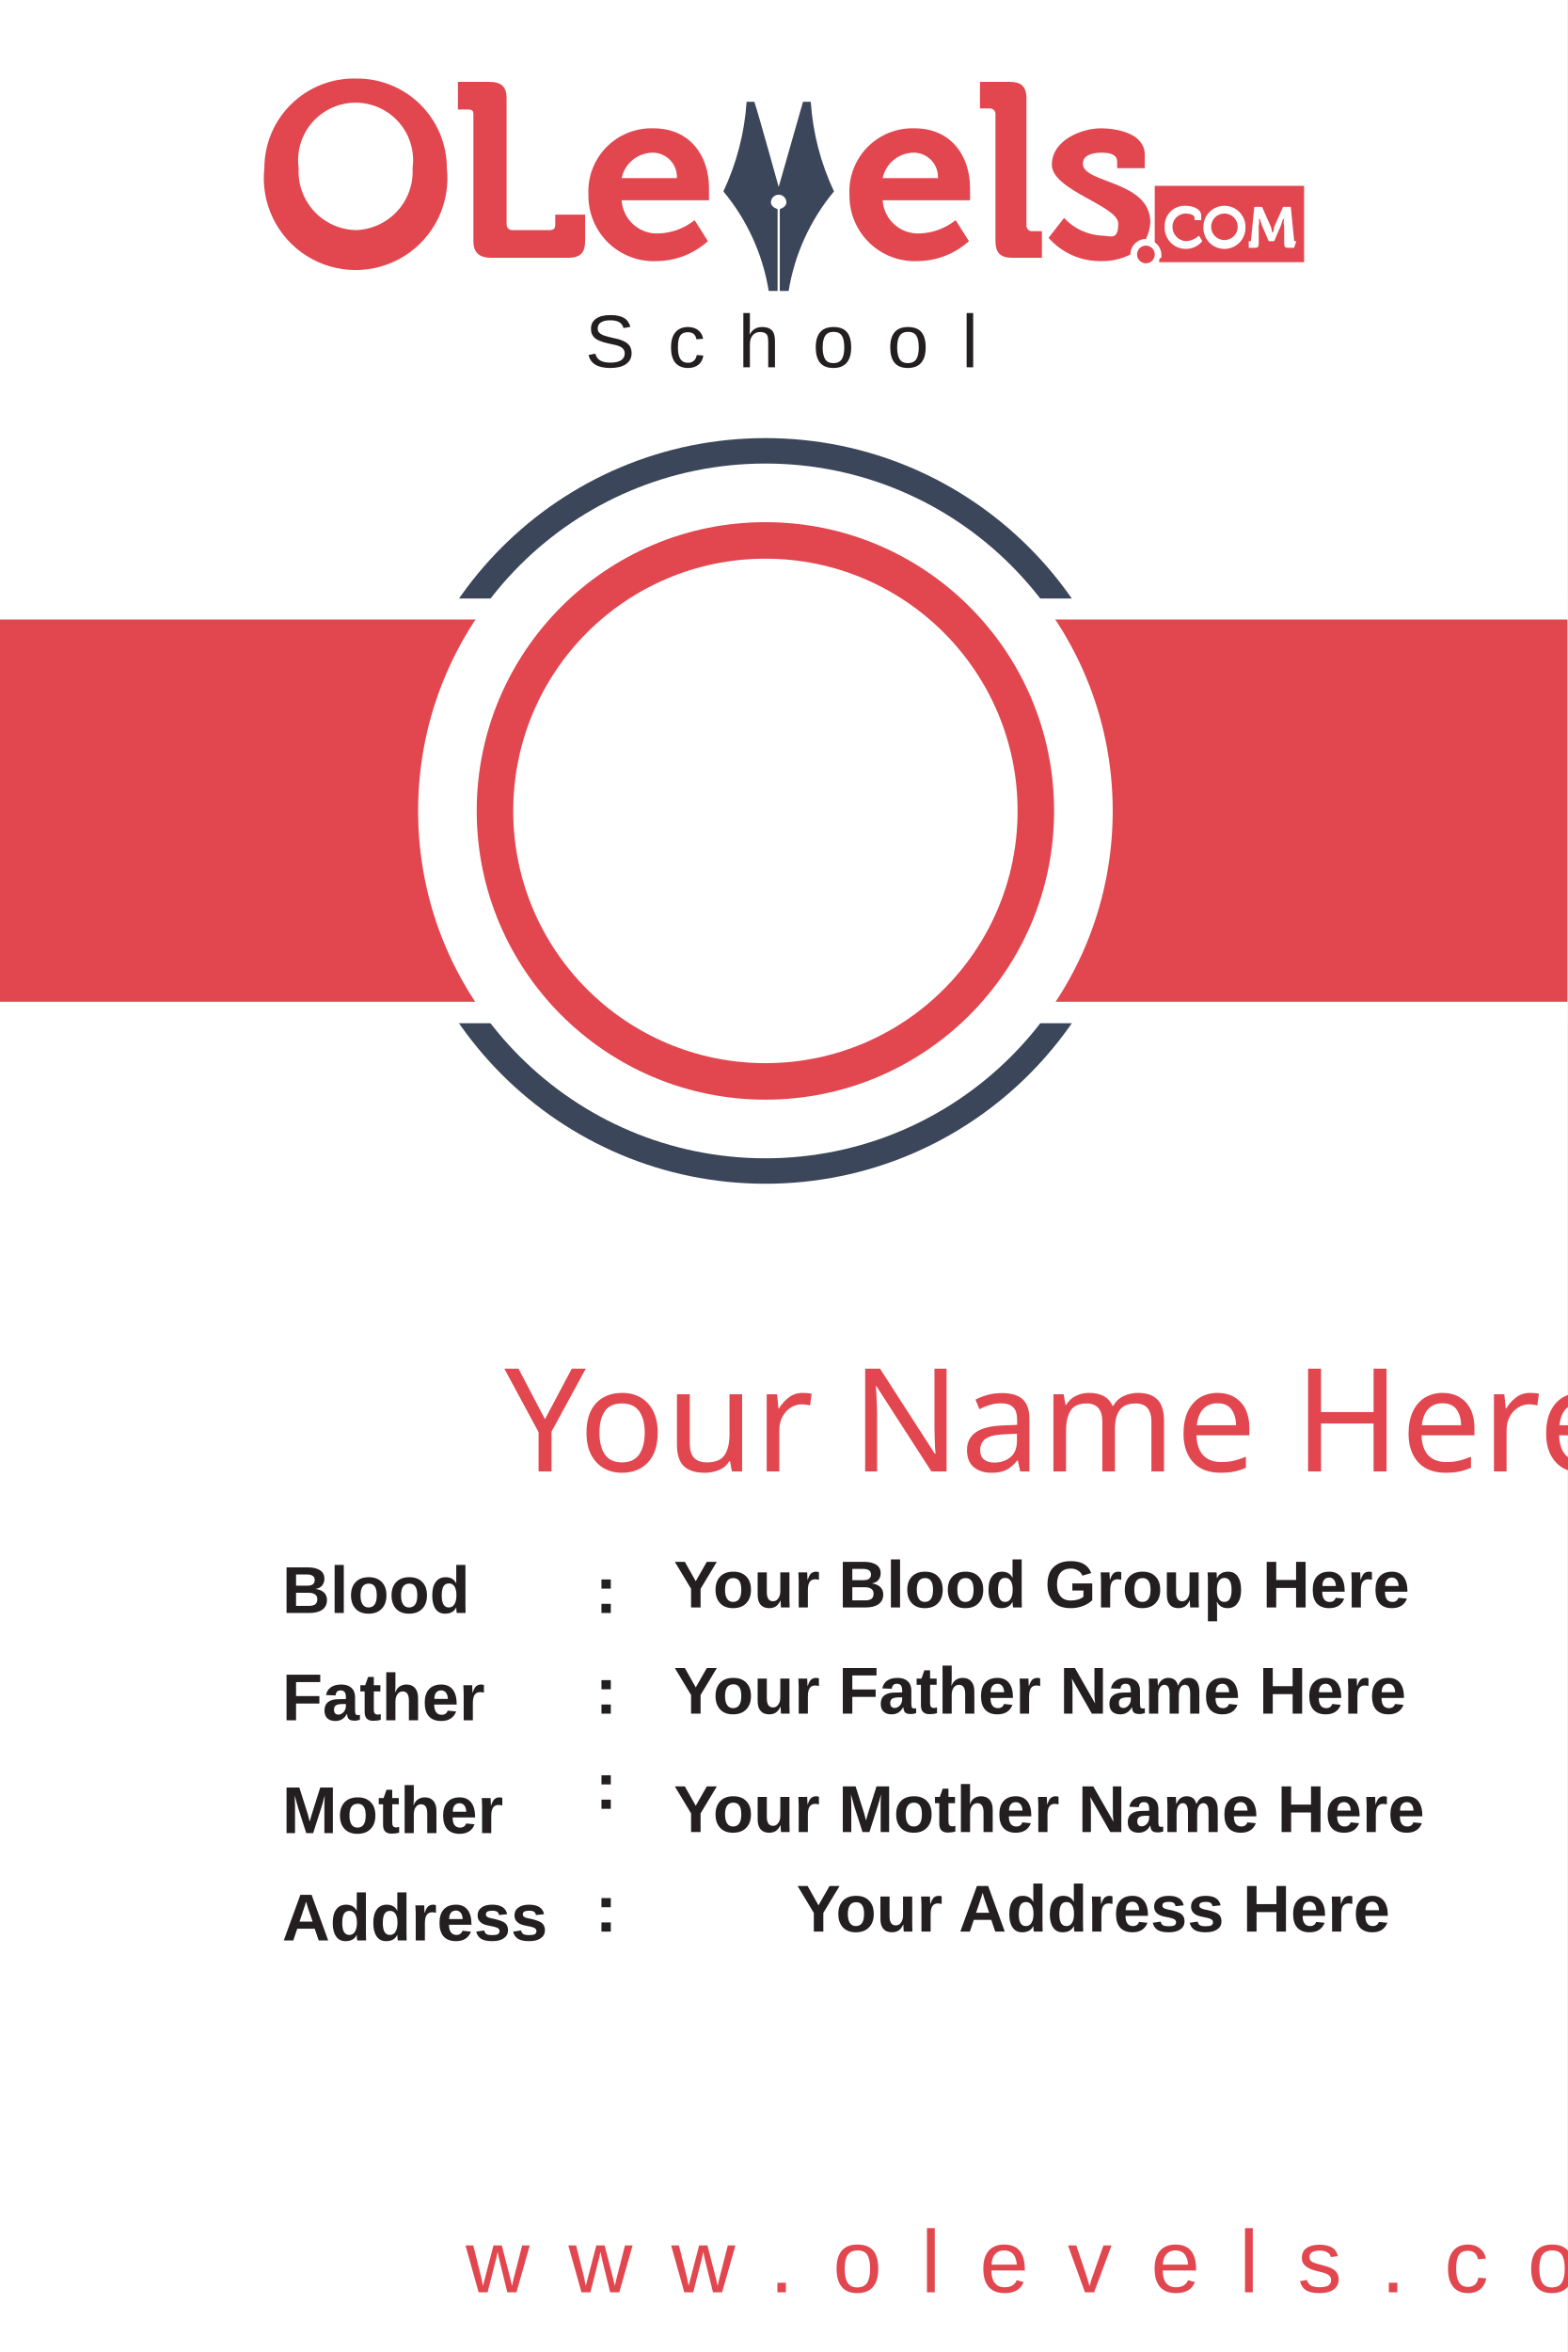
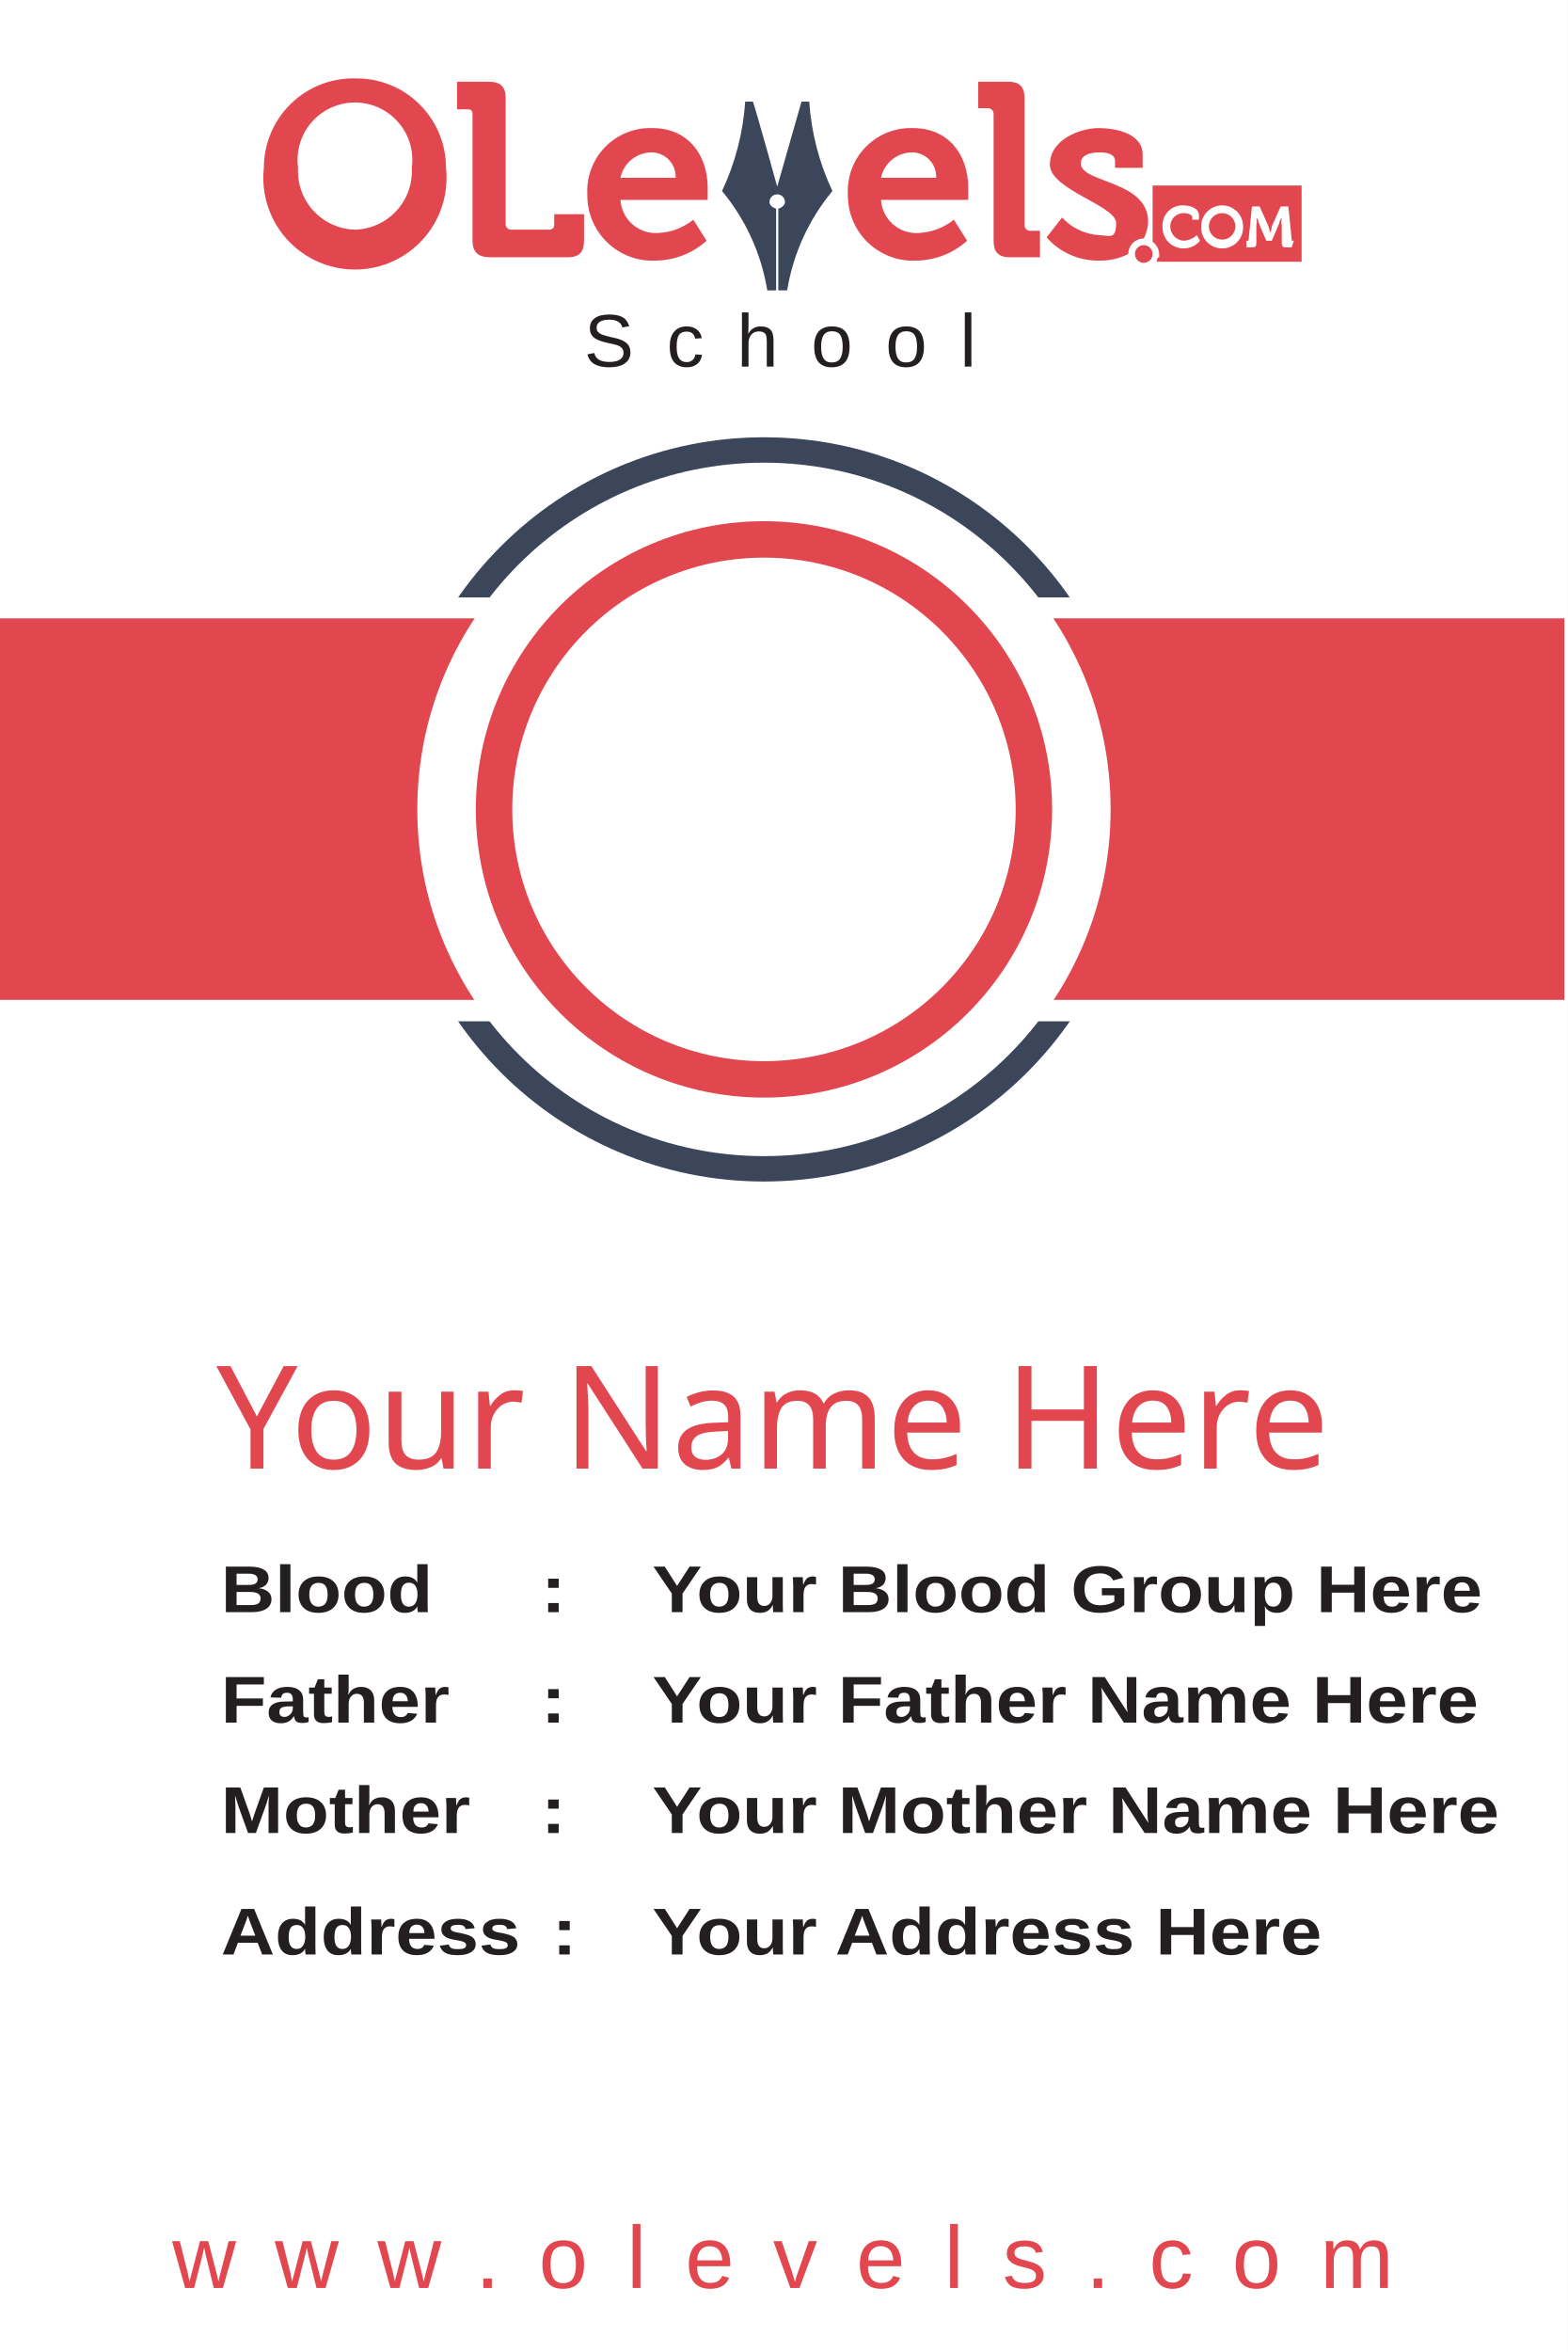
- <svg xmlns="http://www.w3.org/2000/svg" viewBox="0 0 141.7 212.6">
-   <g id="Layer_2" data-name="Layer 2">
-     <rect width="141.7" height="212.6" fill="#fff" />
-   </g>
-   <g id="Layer_1" data-name="Layer 1">
-     <circle cx="69.2" cy="73.3" r="33.7" fill="#3b465a" />
-     <rect y="54.1" width="141.7" height="38.39" fill="#fff" />
-     <rect y="56" width="141.7" height="34.55" fill="#e2464f" />
-     <circle cx="69.2" cy="73.3" r="31.4" fill="#fff" />
-     <circle cx="69.2" cy="73.3" r="26.1" fill="#e2464f" />
-     <path d="M97.9,14.8c0-.7.7-1,1.7-1s1.4.3,1.4.8v.6h2.5V14c0-1.9-2.4-2.4-4-2.4s-4.4,1-4.4,3.3,6,3.7,6,5.3-.7,1.1-1.5,1.1a5,5,0,0,1-3.4-1.6l-1.4,1.8a6.2,6.2,0,0,0,4.8,2.1,5.5,5.5,0,0,0,2.6-.6,1.4,1.4,0,0,1,1.4-1.4h0a3.7,3.7,0,0,0,.4-1.5C104,16.3,97.9,16.6,97.9,14.8Z" transform="translate(0)" fill="#e2464f" />
-     <path d="M32.2,7.1a8.1,8.1,0,0,1,8.2,8.1,8.3,8.3,0,1,1-16.5,0A8.1,8.1,0,0,1,32.2,7.1Zm0,13.7a5.3,5.3,0,0,0,5.1-5.6,5.2,5.2,0,1,0-10.3,0A5.3,5.3,0,0,0,32.2,20.8Z" transform="translate(0)" fill="#e2464f" />
-     <path d="M42.8,10.4c0-.4-.1-.5-.5-.5h-.9V7.4h2.8c1.1,0,1.6.4,1.6,1.5V20.3a.5.5,0,0,0,.5.5h3.4c.4,0,.5-.2.5-.5v-.9h2.7v2.4c0,1-.4,1.5-1.5,1.5h-7c-1.1,0-1.6-.5-1.6-1.5Z" transform="translate(0)" fill="#e2464f" />
-     <path d="M59.1,11.6c3.2,0,5,2.4,5,5.4v1.1H56.2a3.2,3.2,0,0,0,3.4,3,5.5,5.5,0,0,0,3.2-1.2L64,21.8a7,7,0,0,1-4.6,1.8,5.9,5.9,0,0,1-6.2-6A5.7,5.7,0,0,1,59.1,11.6Zm2.1,4.5a2.2,2.2,0,0,0-2.1-2.3,2.9,2.9,0,0,0-2.9,2.3Z" transform="translate(0)" fill="#e2464f" />
-     <path d="M82.7,11.6c3.2,0,5,2.4,5,5.4v1.1H79.8a3.2,3.2,0,0,0,3.4,3,5.5,5.5,0,0,0,3.2-1.2l1.2,1.9A7,7,0,0,1,83,23.6a5.9,5.9,0,0,1-6.2-6A5.7,5.7,0,0,1,82.7,11.6Zm2.1,4.5a2.2,2.2,0,0,0-2.1-2.3,2.9,2.9,0,0,0-2.9,2.3Z" transform="translate(0)" fill="#e2464f" />
-     <path d="M90,10.3a.5.5,0,0,0-.5-.5h-.9V7.4h2.7c1,0,1.5.4,1.5,1.5V20.4a.5.5,0,0,0,.5.5h.9v2.4H91.5c-1.1,0-1.5-.5-1.5-1.5Z" transform="translate(0)" fill="#e2464f" />
-     <path d="M73.3,9.2h-.7l-2.2,7.7s-1.8-6.5-2.2-7.7h-.7a22.5,22.5,0,0,1-2.1,8.1,18.8,18.8,0,0,1,4.1,9h.8V18.9c-.3-.1-.6-.3-.6-.6a.7.7,0,0,1,1.4,0c0,.3-.3.5-.6.6v7.4h.8a18.8,18.8,0,0,1,4.1-9A22.5,22.5,0,0,1,73.3,9.2Z" transform="translate(0)" fill="#3b465a" />
-     <circle cx="103.6" cy="23" r="0.8" fill="#e2464f" />
-     <path d="M104.4,16.8v5.1A1.4,1.4,0,0,1,105,23h0v.3h-.1c0,.1-.1.1-.1.2h0v.2h13.1V16.8Zm2.8,5.7a1.9,1.9,0,0,1-1.9-2,1.8,1.8,0,0,1,1.9-1.9c.5,0,1.4.2,1.4.9v.4H108v-.2c0-.3-.5-.4-.8-.4a1.2,1.2,0,0,0-1.2,1.2,1.3,1.3,0,0,0,1.2,1.3,1.9,1.9,0,0,0,1.2-.5l.3.5A1.9,1.9,0,0,1,107.2,22.5Zm3.5,0a1.9,1.9,0,0,1-1.9-2,1.9,1.9,0,1,1,3.8,0A1.9,1.9,0,0,1,110.7,22.5Zm6.3-.1h-.6c-.2,0-.3-.1-.3-.4V20.4a1.1,1.1,0,0,1,0-.6h-.1l-.2.6-.6,1.4h-.5l-.6-1.4-.2-.6h-.1a1.1,1.1,0,0,1,0,.6V22c0,.3-.1.4-.3.4h-.6v-.6h.1c.1,0,.1,0,.1-.1l.3-3h.7l.8,1.8a1.3,1.3,0,0,1,.1.5h.1a2,2,0,0,0,.1-.5l.8-1.8h.7l.3,3c0,.1,0,.1.1.1h.1Zm-6.3-3.1a1.2,1.2,0,0,0-1.2,1.2,1.2,1.2,0,1,0,2.4,0A1.2,1.2,0,0,0,110.7,19.3Z" transform="translate(0)" fill="#e2464f" />
-     <text id="Your_Name_Here" data-name="Your Name Here" transform="translate(40.7 133)" font-size="13" fill="#e2464f" font-family="BebasNeue-Regular, Bebas Neue">
-       <tspan x="4.9" y="0">Your Name Here</tspan>
+ <svg xmlns="http://www.w3.org/2000/svg" xmlns:xlink="http://www.w3.org/1999/xlink" id="Layer_1" data-name="Layer 1" viewBox="0 0 142 213">
+   <rect width="142" height="213" fill="#fff" />
+   <circle cx="69.2" cy="73.3" r="33.7" fill="#3b465a" />
+   <rect y="54.1" width="141.7" height="38.39" fill="#fff" />
+   <rect y="56" width="141.7" height="34.55" fill="#e2464f" />
+   <circle cx="69.2" cy="73.3" r="31.4" fill="#fff" />
+   <circle cx="69.2" cy="73.3" r="26.1" fill="#e2464f" />
+   <path d="M97.9,14.8c0-.7.7-1,1.7-1s1.4.3,1.4.8v.6h2.5V14c0-1.9-2.4-2.4-4-2.4s-4.4,1-4.4,3.3,6,3.7,6,5.3-.7,1.1-1.5,1.1a5,5,0,0,1-3.4-1.6l-1.4,1.8a6.2,6.2,0,0,0,4.8,2.1,5.5,5.5,0,0,0,2.6-.6,1.4,1.4,0,0,1,1.4-1.4h0a3.7,3.7,0,0,0,.4-1.5C104,16.3,97.9,16.6,97.9,14.8Z" transform="translate(0)" fill="#e2464f" />
+   <path d="M32.2,7.1a8.1,8.1,0,0,1,8.2,8.1,8.3,8.3,0,1,1-16.5,0A8.1,8.1,0,0,1,32.2,7.1Zm0,13.7a5.3,5.3,0,0,0,5.1-5.6,5.2,5.2,0,1,0-10.3,0A5.3,5.3,0,0,0,32.2,20.8Z" transform="translate(0)" fill="#e2464f" />
+   <path d="M42.8,10.4c0-.4-.1-.5-.5-.5h-.9V7.4h2.8c1.1,0,1.6.4,1.6,1.5V20.3a.5.5,0,0,0,.5.5h3.4c.4,0,.5-.2.5-.5v-.9h2.7v2.4c0,1-.4,1.5-1.5,1.5h-7c-1.1,0-1.6-.5-1.6-1.5Z" transform="translate(0)" fill="#e2464f" />
+   <path d="M59.1,11.6c3.2,0,5,2.4,5,5.4v1.1H56.2a3.2,3.2,0,0,0,3.4,3,5.5,5.5,0,0,0,3.2-1.2L64,21.8a7,7,0,0,1-4.6,1.8,5.9,5.9,0,0,1-6.2-6A5.7,5.7,0,0,1,59.1,11.6Zm2.1,4.5a2.2,2.2,0,0,0-2.1-2.3,2.9,2.9,0,0,0-2.9,2.3Z" transform="translate(0)" fill="#e2464f" />
+   <path d="M82.7,11.6c3.2,0,5,2.4,5,5.4v1.1H79.8a3.2,3.2,0,0,0,3.4,3,5.5,5.5,0,0,0,3.2-1.2l1.2,1.9A7,7,0,0,1,83,23.6a5.9,5.9,0,0,1-6.2-6A5.7,5.7,0,0,1,82.7,11.6Zm2.1,4.5a2.2,2.2,0,0,0-2.1-2.3,2.9,2.9,0,0,0-2.9,2.3Z" transform="translate(0)" fill="#e2464f" />
+   <path d="M90,10.3a.5.5,0,0,0-.5-.5h-.9V7.4h2.7c1,0,1.5.4,1.5,1.5V20.4a.5.5,0,0,0,.5.5h.9v2.4H91.5c-1.1,0-1.5-.5-1.5-1.5Z" transform="translate(0)" fill="#e2464f" />
+   <path d="M73.3,9.2h-.7l-2.2,7.7s-1.8-6.5-2.2-7.7h-.7a22.5,22.5,0,0,1-2.1,8.1,18.8,18.8,0,0,1,4.1,9h.8V18.9c-.3-.1-.6-.3-.6-.6a.7.7,0,0,1,1.4,0c0,.3-.3.5-.6.6v7.4h.8a18.8,18.8,0,0,1,4.1-9A22.5,22.5,0,0,1,73.3,9.2Z" transform="translate(0)" fill="#3b465a" />
+   <text transform="translate(52.9 33.2)" font-size="6.76" fill="#231f20" font-family="ArialMT, Arial" letter-spacing="0.44em">
+         School
    </text>
-     <circle cx="69.2" cy="73.3" r="22.8" fill="#fff" />
-     <text transform="translate(57.3 145.3)" font-size="6" fill="#231f20" font-family="Arial-BoldMT, Arial" font-weight="700">
-       <tspan x="3.6" y="0">Your Blood Group Here</tspan>
+   <text transform="translate(14.6 207.2)" font-size="8" fill="#e2464f" font-family="ArialMT, Arial" letter-spacing="0.44em">
+     <tspan x="1" y="0">www.olevels.com</tspan>
+   </text>
+   <circle cx="103.6" cy="23" r="0.8" fill="#e2464f" />
+   <path d="M104.4,16.8v5.1A1.4,1.4,0,0,1,105,23h0v.3h-.1c0,.1-.1.1-.1.2h0v.2h13.1V16.8Zm2.8,5.7a1.9,1.9,0,0,1-1.9-2,1.8,1.8,0,0,1,1.9-1.9c.5,0,1.4.2,1.4.9v.4H108v-.2c0-.3-.5-.4-.8-.4a1.2,1.2,0,0,0-1.2,1.2,1.3,1.3,0,0,0,1.2,1.3,1.9,1.9,0,0,0,1.2-.5l.3.5A1.9,1.9,0,0,1,107.2,22.5Zm3.5,0a1.9,1.9,0,0,1-1.9-2,1.9,1.9,0,1,1,3.8,0A1.9,1.9,0,0,1,110.7,22.5Zm6.3-.1h-.6c-.2,0-.3-.1-.3-.4V20.4a1.1,1.1,0,0,1,0-.6h-.1l-.2.6-.6,1.4h-.5l-.6-1.4-.2-.6h-.1a1.1,1.1,0,0,1,0,.6V22c0,.3-.1.4-.3.4h-.6v-.6h.1c.1,0,.1,0,.1-.1l.3-3h.7l.8,1.8a1.3,1.3,0,0,1,.1.5h.1a2,2,0,0,0,.1-.5l.8-1.8h.7l.3,3c0,.1,0,.1.1.1h.1Zm-6.3-3.1a1.2,1.2,0,0,0-1.2,1.2,1.2,1.2,0,1,0,2.4,0A1.2,1.2,0,0,0,110.7,19.3Z" transform="translate(0)" fill="#e2464f" />
+   <text id="student-name-text" data-name="Your Name Here" text-anchor="middle" transform="translate(75 133)" font-size="13" fill="#e2464f" font-family="BebasNeue-Regular, Bebas Neue">
+     <tspan x="-5" y="0">Your Name Here</tspan>
+   </text>
+   <circle cx="69.2" cy="73.3" r="22.8" fill="#fff" />
+   <clipPath id="imageClip">
+     <circle cx="69.2" cy="73.3" r="22.8" />
+   </clipPath>
+   <image id="student-image-svg" xlink:href="" x="46.4" y="50.5" width="45.6" height="45.6" clip-path="url(#imageClip)" />
+   <text transform="translate(20 146) scale(1.13 1)" font-size="6" fill="#231f20" font-family="Arial-BoldMT, Arial" font-weight="700">
+     <tspan xml:space="preserve">Blood</tspan>
+   </text>
+   <text transform="translate(49 146) scale(1.13 1)" font-size="6" fill="#231f20" font-family="Arial-BoldMT, Arial" font-weight="700">
+         :
    </text>
-     <text transform="translate(25.5 145.8)" font-size="6" fill="#231f20" font-family="Arial-BoldMT, Arial" font-weight="700">Blood</text>
-     <text transform="translate(53.8 145.8)" font-size="6" fill="#231f20" font-family="Arial-BoldMT, Arial" font-weight="700">:</text>
-     <text transform="translate(14.6 207.2)" font-size="8" fill="#e2464f" font-family="ArialMT, Arial" letter-spacing="0.44em">
-       <tspan x="27.5" y="0">www.olevels.com</tspan>
+   <text id="blood-name-text" data-name="Your Blood Group Here" transform="translate(55 146) scale(1.13 1)" font-size="6" fill="#231f20" font-family="Arial-BoldMT, Arial" font-weight="700">
+     <tspan x="3.6" y="0">Your Blood Group Here</tspan>
+   </text>
+   <text transform="translate(20 156) scale(1.13 1)" font-size="6" fill="#231f20" font-family="Arial-BoldMT, Arial" font-weight="700">
+         Father
    </text>
-     <text transform="translate(52.9 33.2)" font-size="6.76" fill="#231f20" font-family="ArialMT, Arial" letter-spacing="0.44em">School</text>
-     <text transform="translate(57.3 154.9)" font-size="6" fill="#231f20" font-family="Arial-BoldMT, Arial" font-weight="700">
-       <tspan x="3.6" y="0">Your Father Name Here</tspan>
+   <text transform="translate(49 156) scale(1.13 1)" font-size="6" fill="#231f20" font-family="Arial-BoldMT, Arial" font-weight="700">
+         :
    </text>
-     <text transform="translate(57.3 165.6)" font-size="6" fill="#231f20" font-family="Arial-BoldMT, Arial" font-weight="700">
-       <tspan x="3.6" y="0">Your Mother Name Here</tspan>
+   <text id="father-name-text" transform="translate(55 156) scale(1.13 1)" font-size="6" fill="#231f20" font-family="Arial-BoldMT, Arial" font-weight="700">
+     <tspan x="3.6" y="0">Your Father Name Here</tspan>
+   </text>
+   <text transform="translate(20 166) scale(1.13 1)" font-size="6" fill="#231f20" font-family="Arial-BoldMT, Arial" font-weight="700">
+         Mother
    </text>
-     <text transform="translate(25.5 155.5)" font-size="6" fill="#231f20" font-family="Arial-BoldMT, Arial" font-weight="700">Father</text>
-     <text transform="translate(25.5 165.7)" font-size="6" fill="#231f20" font-family="Arial-BoldMT, Arial" font-weight="700">Mother</text>
-     <text transform="translate(25.5 175.4)" font-size="6" fill="#231f20" font-family="Arial-BoldMT, Arial" font-weight="700">Address</text>
-     <text transform="translate(53.8 163.5)" font-size="6" fill="#231f20" font-family="Arial-BoldMT, Arial" font-weight="700">:</text>
-     <text transform="translate(53.8 154.9)" font-size="6" fill="#231f20" font-family="Arial-BoldMT, Arial" font-weight="700">:</text>
-     <text transform="translate(53.8 174.6)" font-size="6" fill="#231f20" font-family="Arial-BoldMT, Arial" font-weight="700">:</text>
-     <rect x="69.2" height="47.16" fill="#e2464f" />
-     <text transform="translate(57.3 174.6)" font-size="6" fill="#231f20" font-family="Arial-BoldMT, Arial" font-weight="700">
-       <tspan x="14.7" y="0">Your Address Here</tspan>
+   <text transform="translate(49 166) scale(1.13 1)" font-size="6" fill="#231f20" font-family="Arial-BoldMT, Arial" font-weight="700">
+         :
    </text>
-   </g>
+   <text id="mother-name-text" transform="translate(55 166) scale(1.13 1)" font-size="6" fill="#231f20" font-family="Arial-BoldMT, Arial" font-weight="700">
+     <tspan x="3.6" y="0">Your Mother Name Here</tspan>
+   </text>
+   <text transform="translate(20 177) scale(1.13 1)" font-size="6" fill="#231f20" font-family="Arial-BoldMT, Arial" font-weight="700">
+         Address
+     </text>
+   <text transform="translate(50 177) scale(1.13 1)" font-size="6" fill="#231f20" font-family="Arial-BoldMT, Arial" font-weight="700">
+         :
+     </text>
+   <rect x="69.2" height="47.16" fill="#e2464f" />
+   <text id="address-name-text" transform="translate(55 177) scale(1.13 1)" font-size="6" fill="#231f20" font-family="Arial-BoldMT, Arial" font-weight="700">
+     <tspan x="3.6" y="0">Your Address Here</tspan>
+   </text>
</svg>
